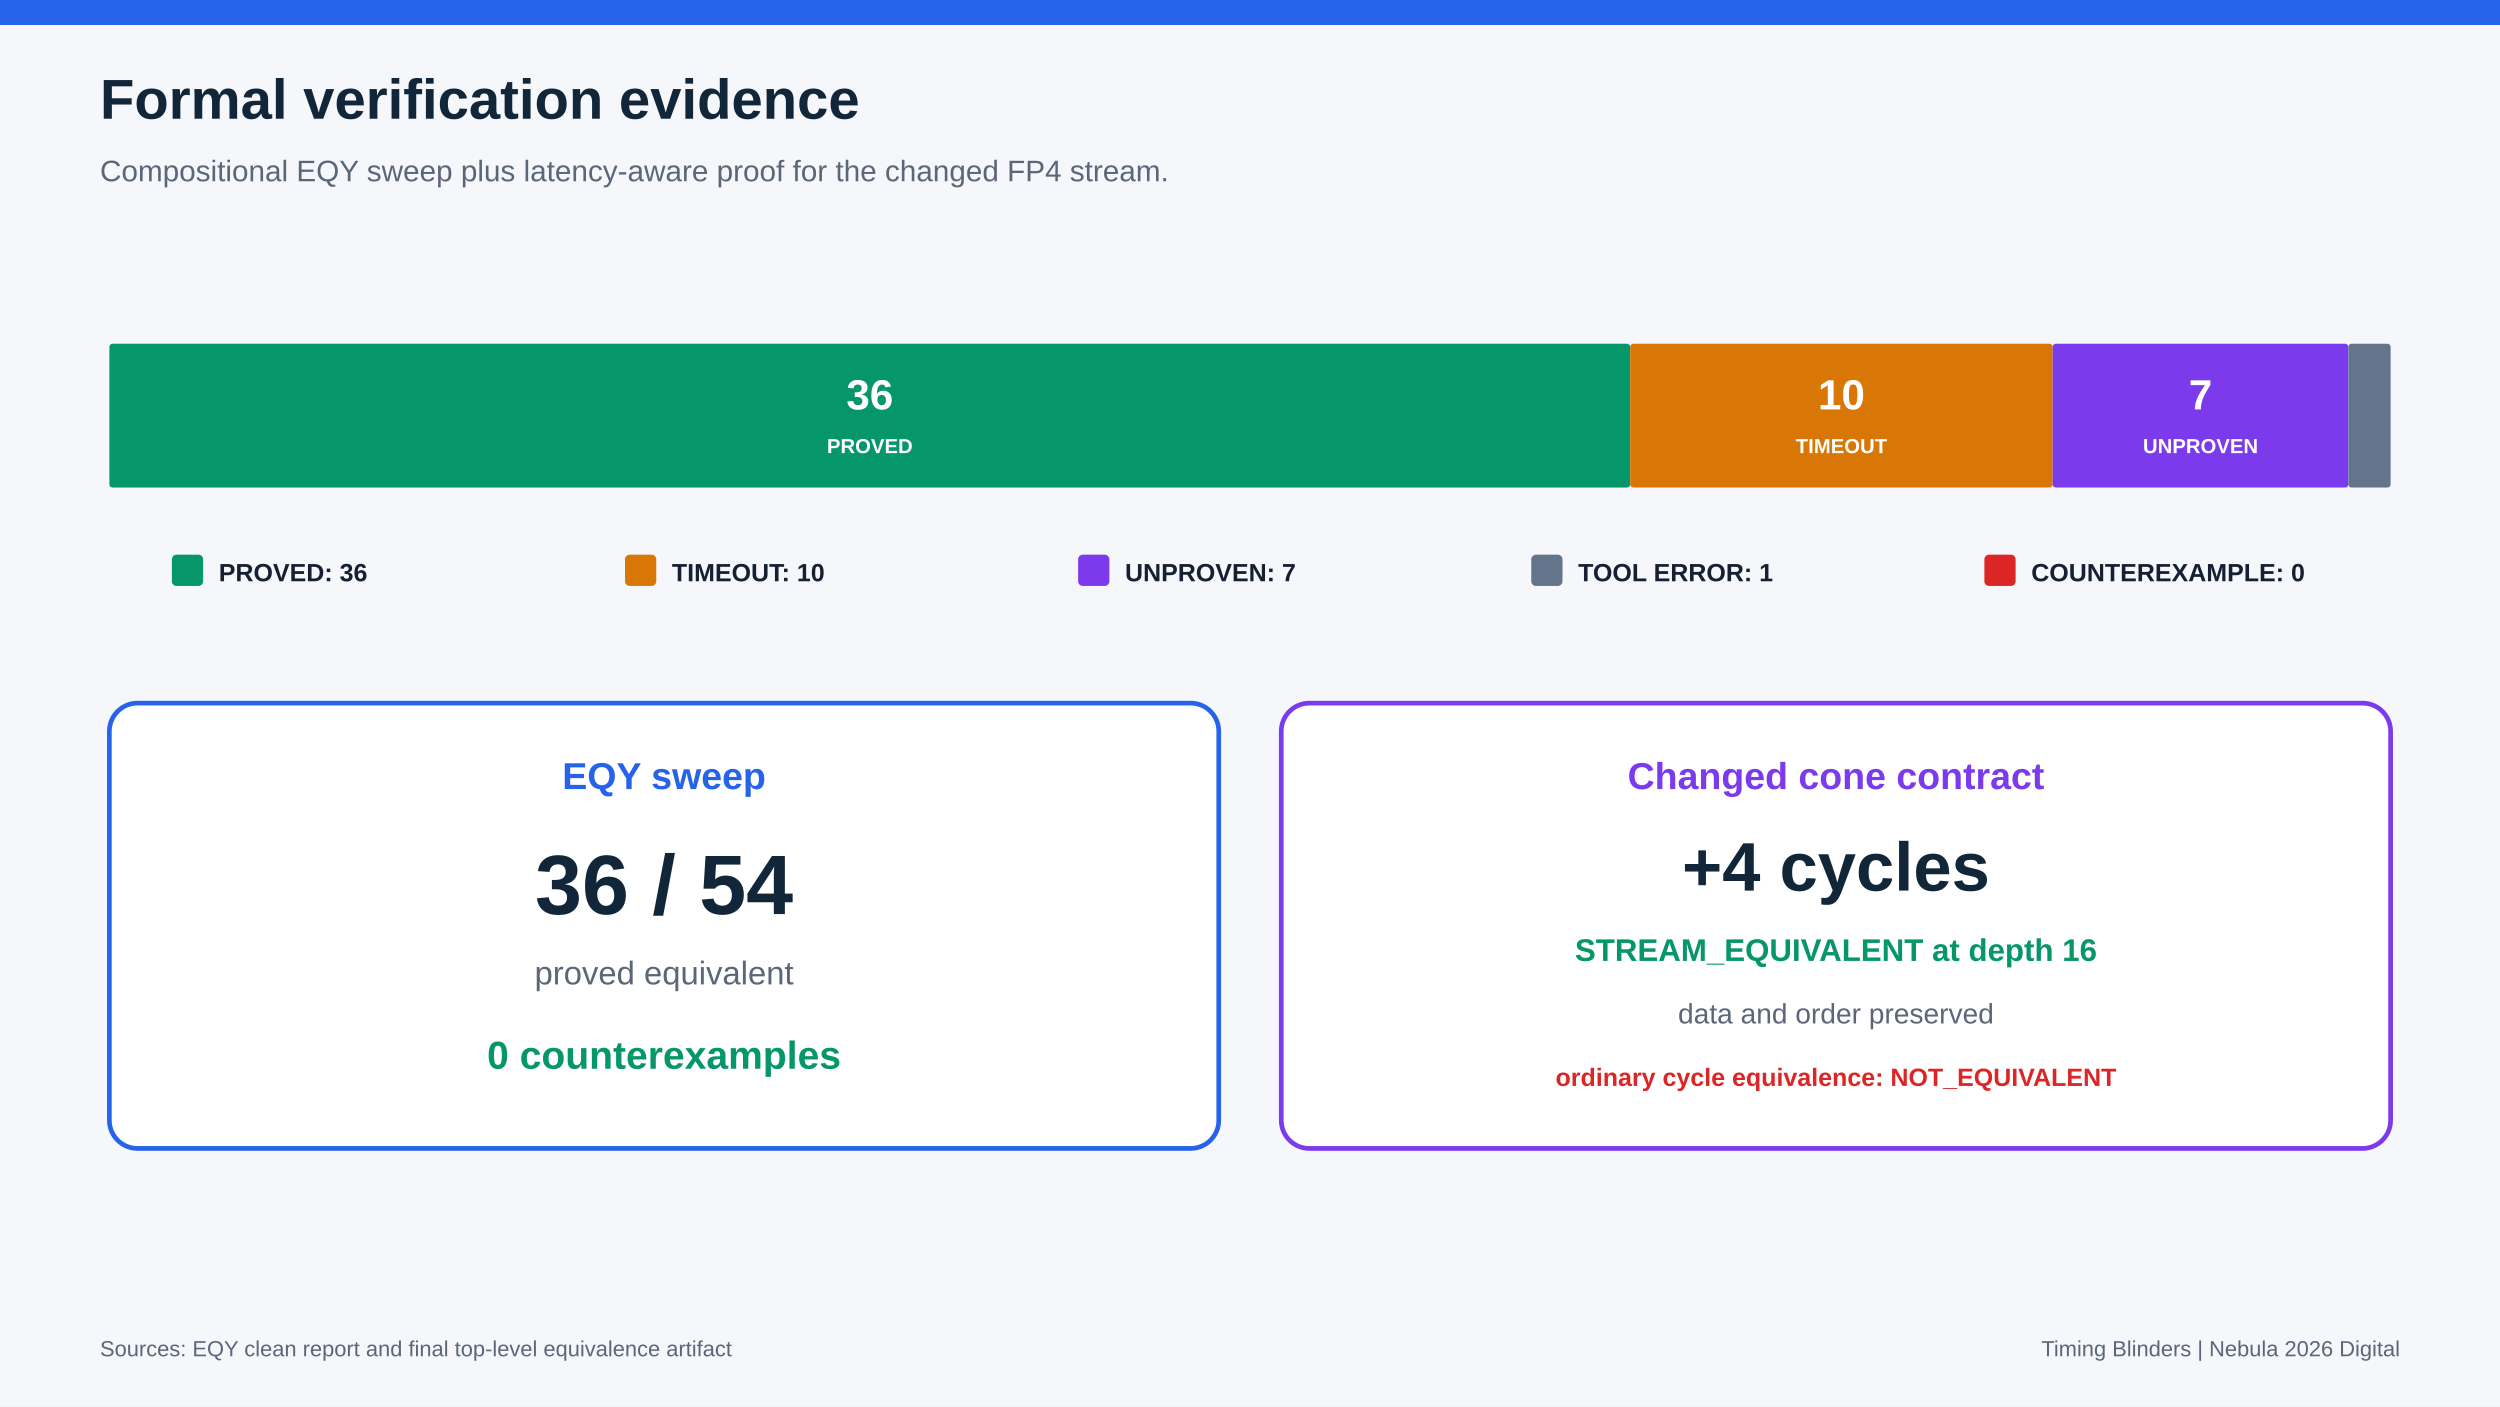
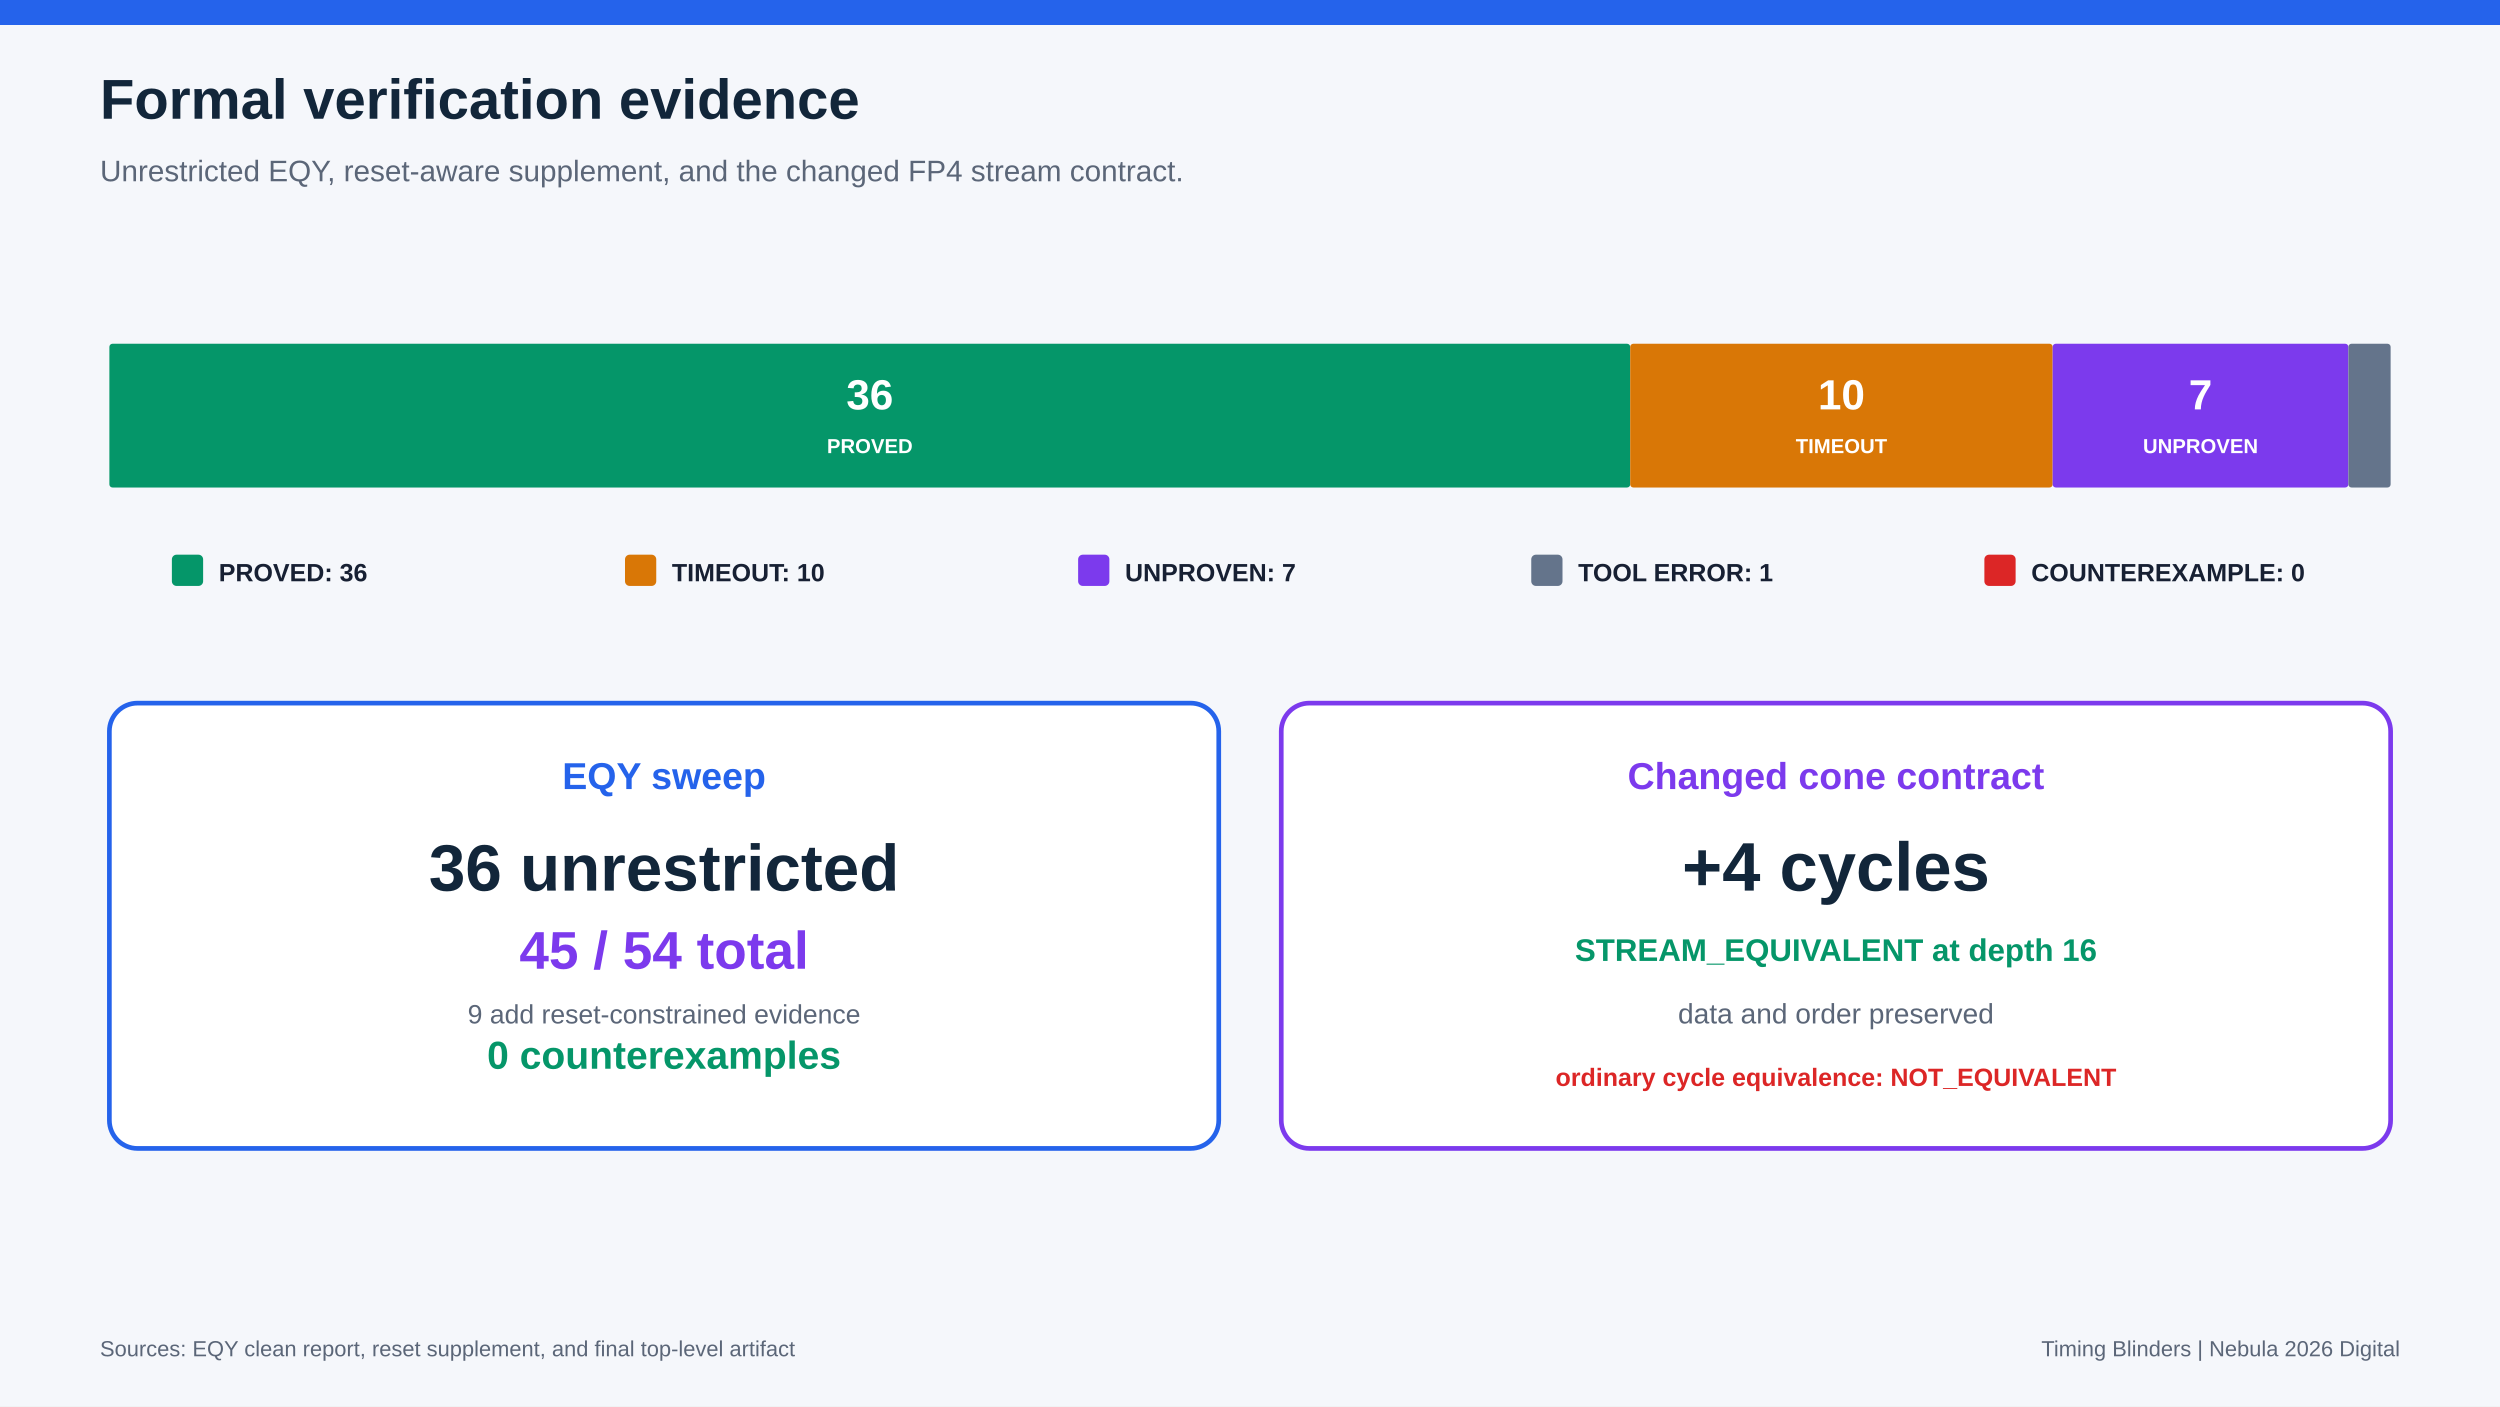
<svg xmlns="http://www.w3.org/2000/svg" width="1600" height="900" viewBox="0 0 1600 900">
  <rect width="1600" height="900" fill="#F5F7FB" />
  <rect width="1600" height="16" fill="#2563EB" />
  <text x="64" y="76" font-family="Arial,Helvetica,sans-serif" font-size="36" font-weight="700" fill="#12263A" text-anchor="start">Formal verification evidence</text>
-   <text x="64" y="116" font-family="Arial,Helvetica,sans-serif" font-size="19" font-weight="400" fill="#5B6678" text-anchor="start">Compositional EQY sweep plus latency-aware proof for the changed FP4 stream.</text>
-   <text x="64" y="868" font-family="Arial,Helvetica,sans-serif" font-size="14" font-weight="400" fill="#5B6678" text-anchor="start">Sources: EQY clean report and final top-level equivalence artifact</text>
+   <text x="64" y="116" font-family="Arial,Helvetica,sans-serif" font-size="19" font-weight="400" fill="#5B6678" text-anchor="start">Unrestricted EQY, reset-aware supplement, and the changed FP4 stream contract.</text>
+   <text x="64" y="868" font-family="Arial,Helvetica,sans-serif" font-size="14" font-weight="400" fill="#5B6678" text-anchor="start">Sources: EQY clean report, reset supplement, and final top-level artifact</text>
  <text x="1536" y="868" font-family="Arial,Helvetica,sans-serif" font-size="14" font-weight="400" fill="#5B6678" text-anchor="end">Timing Blinders | Nebula 2026 Digital</text>
  <rect x="70" y="220" width="973.333" height="92" rx="2" fill="#059669" stroke="#059669" stroke-width="0" />
  <text x="556.667" y="262" font-family="Arial,Helvetica,sans-serif" font-size="27" font-weight="700" fill="#FFFFFF" text-anchor="middle">36</text>
  <text x="556.667" y="290" font-family="Arial,Helvetica,sans-serif" font-size="13" font-weight="700" fill="#FFFFFF" text-anchor="middle">PROVED</text>
  <rect x="1043.333" y="220" width="270.37" height="92" rx="2" fill="#D97706" stroke="#D97706" stroke-width="0" />
  <text x="1178.519" y="262" font-family="Arial,Helvetica,sans-serif" font-size="27" font-weight="700" fill="#FFFFFF" text-anchor="middle">10</text>
  <text x="1178.519" y="290" font-family="Arial,Helvetica,sans-serif" font-size="13" font-weight="700" fill="#FFFFFF" text-anchor="middle">TIMEOUT</text>
  <rect x="1313.704" y="220" width="189.259" height="92" rx="2" fill="#7C3AED" stroke="#7C3AED" stroke-width="0" />
  <text x="1408.333" y="262" font-family="Arial,Helvetica,sans-serif" font-size="27" font-weight="700" fill="#FFFFFF" text-anchor="middle">7</text>
  <text x="1408.333" y="290" font-family="Arial,Helvetica,sans-serif" font-size="13" font-weight="700" fill="#FFFFFF" text-anchor="middle">UNPROVEN</text>
  <rect x="1502.963" y="220" width="27.037" height="92" rx="2" fill="#64748B" stroke="#64748B" stroke-width="0" />
  <rect x="110" y="355" width="20" height="20" rx="3" fill="#059669" stroke="#059669" stroke-width="0" />
  <text x="140" y="372" font-family="Arial,Helvetica,sans-serif" font-size="16" font-weight="700" fill="#172033" text-anchor="start">PROVED: 36</text>
  <rect x="400" y="355" width="20" height="20" rx="3" fill="#D97706" stroke="#D97706" stroke-width="0" />
  <text x="430" y="372" font-family="Arial,Helvetica,sans-serif" font-size="16" font-weight="700" fill="#172033" text-anchor="start">TIMEOUT: 10</text>
  <rect x="690" y="355" width="20" height="20" rx="3" fill="#7C3AED" stroke="#7C3AED" stroke-width="0" />
  <text x="720" y="372" font-family="Arial,Helvetica,sans-serif" font-size="16" font-weight="700" fill="#172033" text-anchor="start">UNPROVEN: 7</text>
  <rect x="980" y="355" width="20" height="20" rx="3" fill="#64748B" stroke="#64748B" stroke-width="0" />
  <text x="1010" y="372" font-family="Arial,Helvetica,sans-serif" font-size="16" font-weight="700" fill="#172033" text-anchor="start">TOOL ERROR: 1</text>
  <rect x="1270" y="355" width="20" height="20" rx="3" fill="#DC2626" stroke="#DC2626" stroke-width="0" />
  <text x="1300" y="372" font-family="Arial,Helvetica,sans-serif" font-size="16" font-weight="700" fill="#172033" text-anchor="start">COUNTEREXAMPLE: 0</text>
  <rect x="70" y="450" width="710" height="285" rx="18" fill="#FFFFFF" stroke="#2563EB" stroke-width="3" />
  <text x="425" y="505" font-family="Arial,Helvetica,sans-serif" font-size="24" font-weight="700" fill="#2563EB" text-anchor="middle">EQY sweep</text>
-   <text x="425" y="585" font-family="Arial,Helvetica,sans-serif" font-size="54" font-weight="700" fill="#12263A" text-anchor="middle">36 / 54</text>
-   <text x="425" y="630" font-family="Arial,Helvetica,sans-serif" font-size="21" font-weight="400" fill="#5B6678" text-anchor="middle">proved equivalent</text>
+   <text x="425" y="570" font-family="Arial,Helvetica,sans-serif" font-size="42" font-weight="700" fill="#12263A" text-anchor="middle">36 unrestricted</text>
+   <text x="425" y="620" font-family="Arial,Helvetica,sans-serif" font-size="34" font-weight="700" fill="#7C3AED" text-anchor="middle">45 / 54 total</text>
+   <text x="425" y="655" font-family="Arial,Helvetica,sans-serif" font-size="17" font-weight="400" fill="#5B6678" text-anchor="middle">9 add reset-constrained evidence</text>
  <text x="425" y="684" font-family="Arial,Helvetica,sans-serif" font-size="25" font-weight="700" fill="#059669" text-anchor="middle">0 counterexamples</text>
  <rect x="820" y="450" width="710" height="285" rx="18" fill="#FFFFFF" stroke="#7C3AED" stroke-width="3" />
  <text x="1175" y="505" font-family="Arial,Helvetica,sans-serif" font-size="24" font-weight="700" fill="#7C3AED" text-anchor="middle">Changed cone contract</text>
  <text x="1175" y="570" font-family="Arial,Helvetica,sans-serif" font-size="44" font-weight="700" fill="#12263A" text-anchor="middle">+4 cycles</text>
  <text x="1175" y="615" font-family="Arial,Helvetica,sans-serif" font-size="20" font-weight="700" fill="#059669" text-anchor="middle">STREAM_EQUIVALENT at depth 16</text>
  <text x="1175" y="655" font-family="Arial,Helvetica,sans-serif" font-size="18" font-weight="400" fill="#5B6678" text-anchor="middle">data and order preserved</text>
  <text x="1175" y="695" font-family="Arial,Helvetica,sans-serif" font-size="16" font-weight="700" fill="#DC2626" text-anchor="middle">ordinary cycle equivalence: NOT_EQUIVALENT</text>
</svg>
